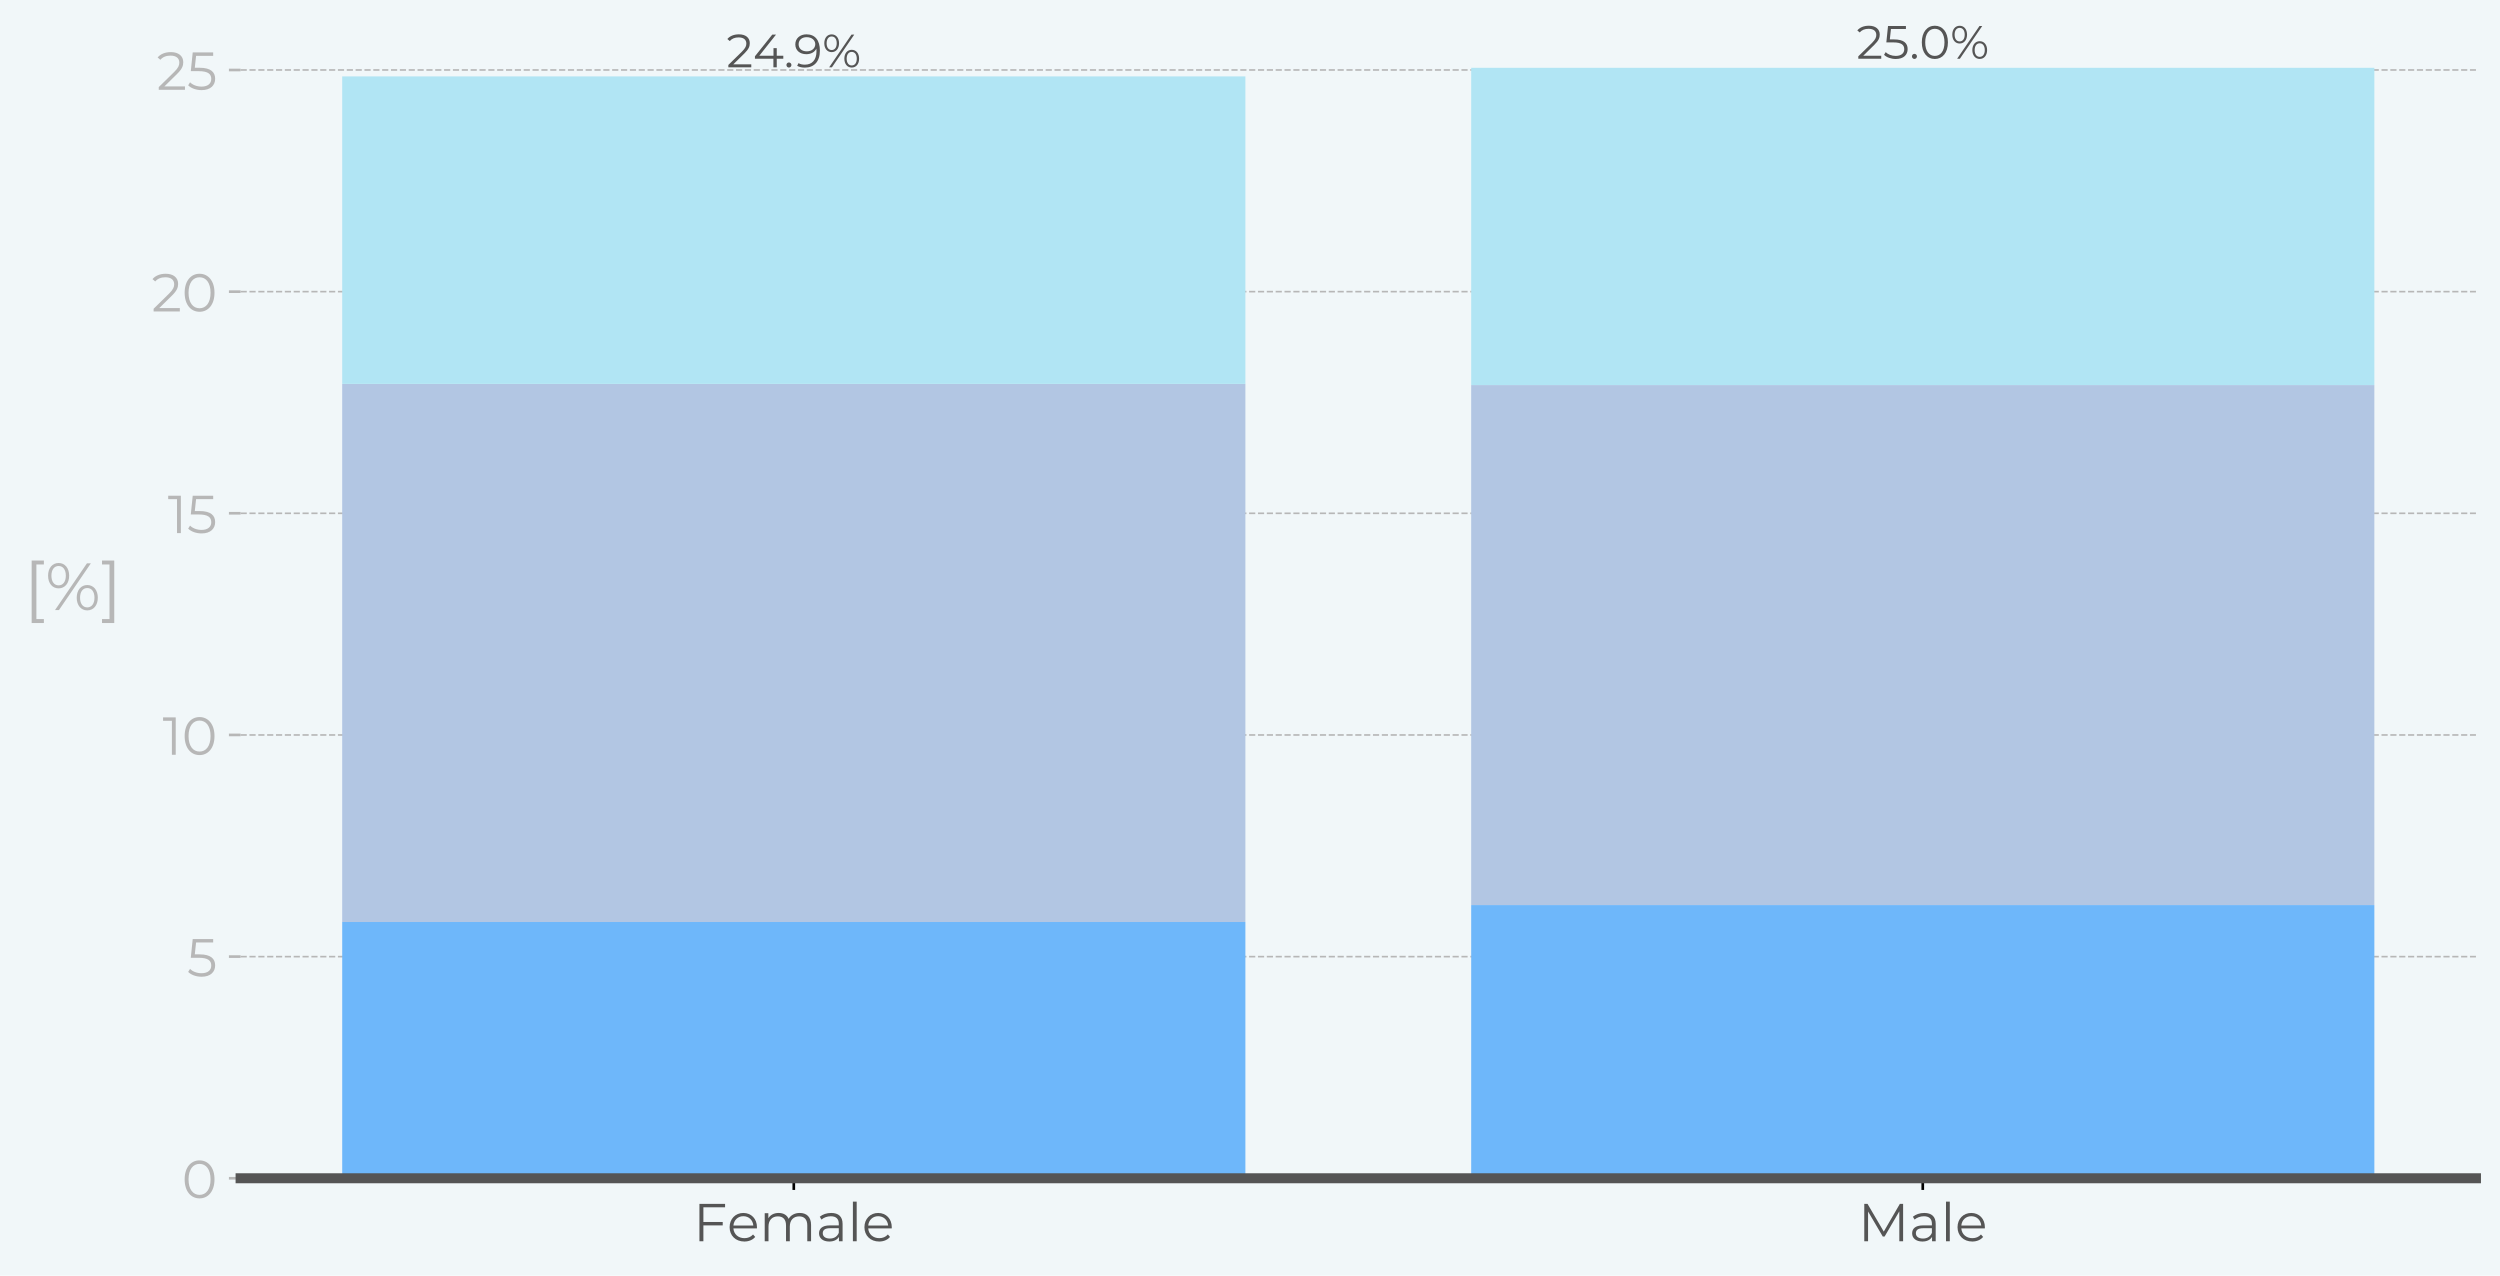
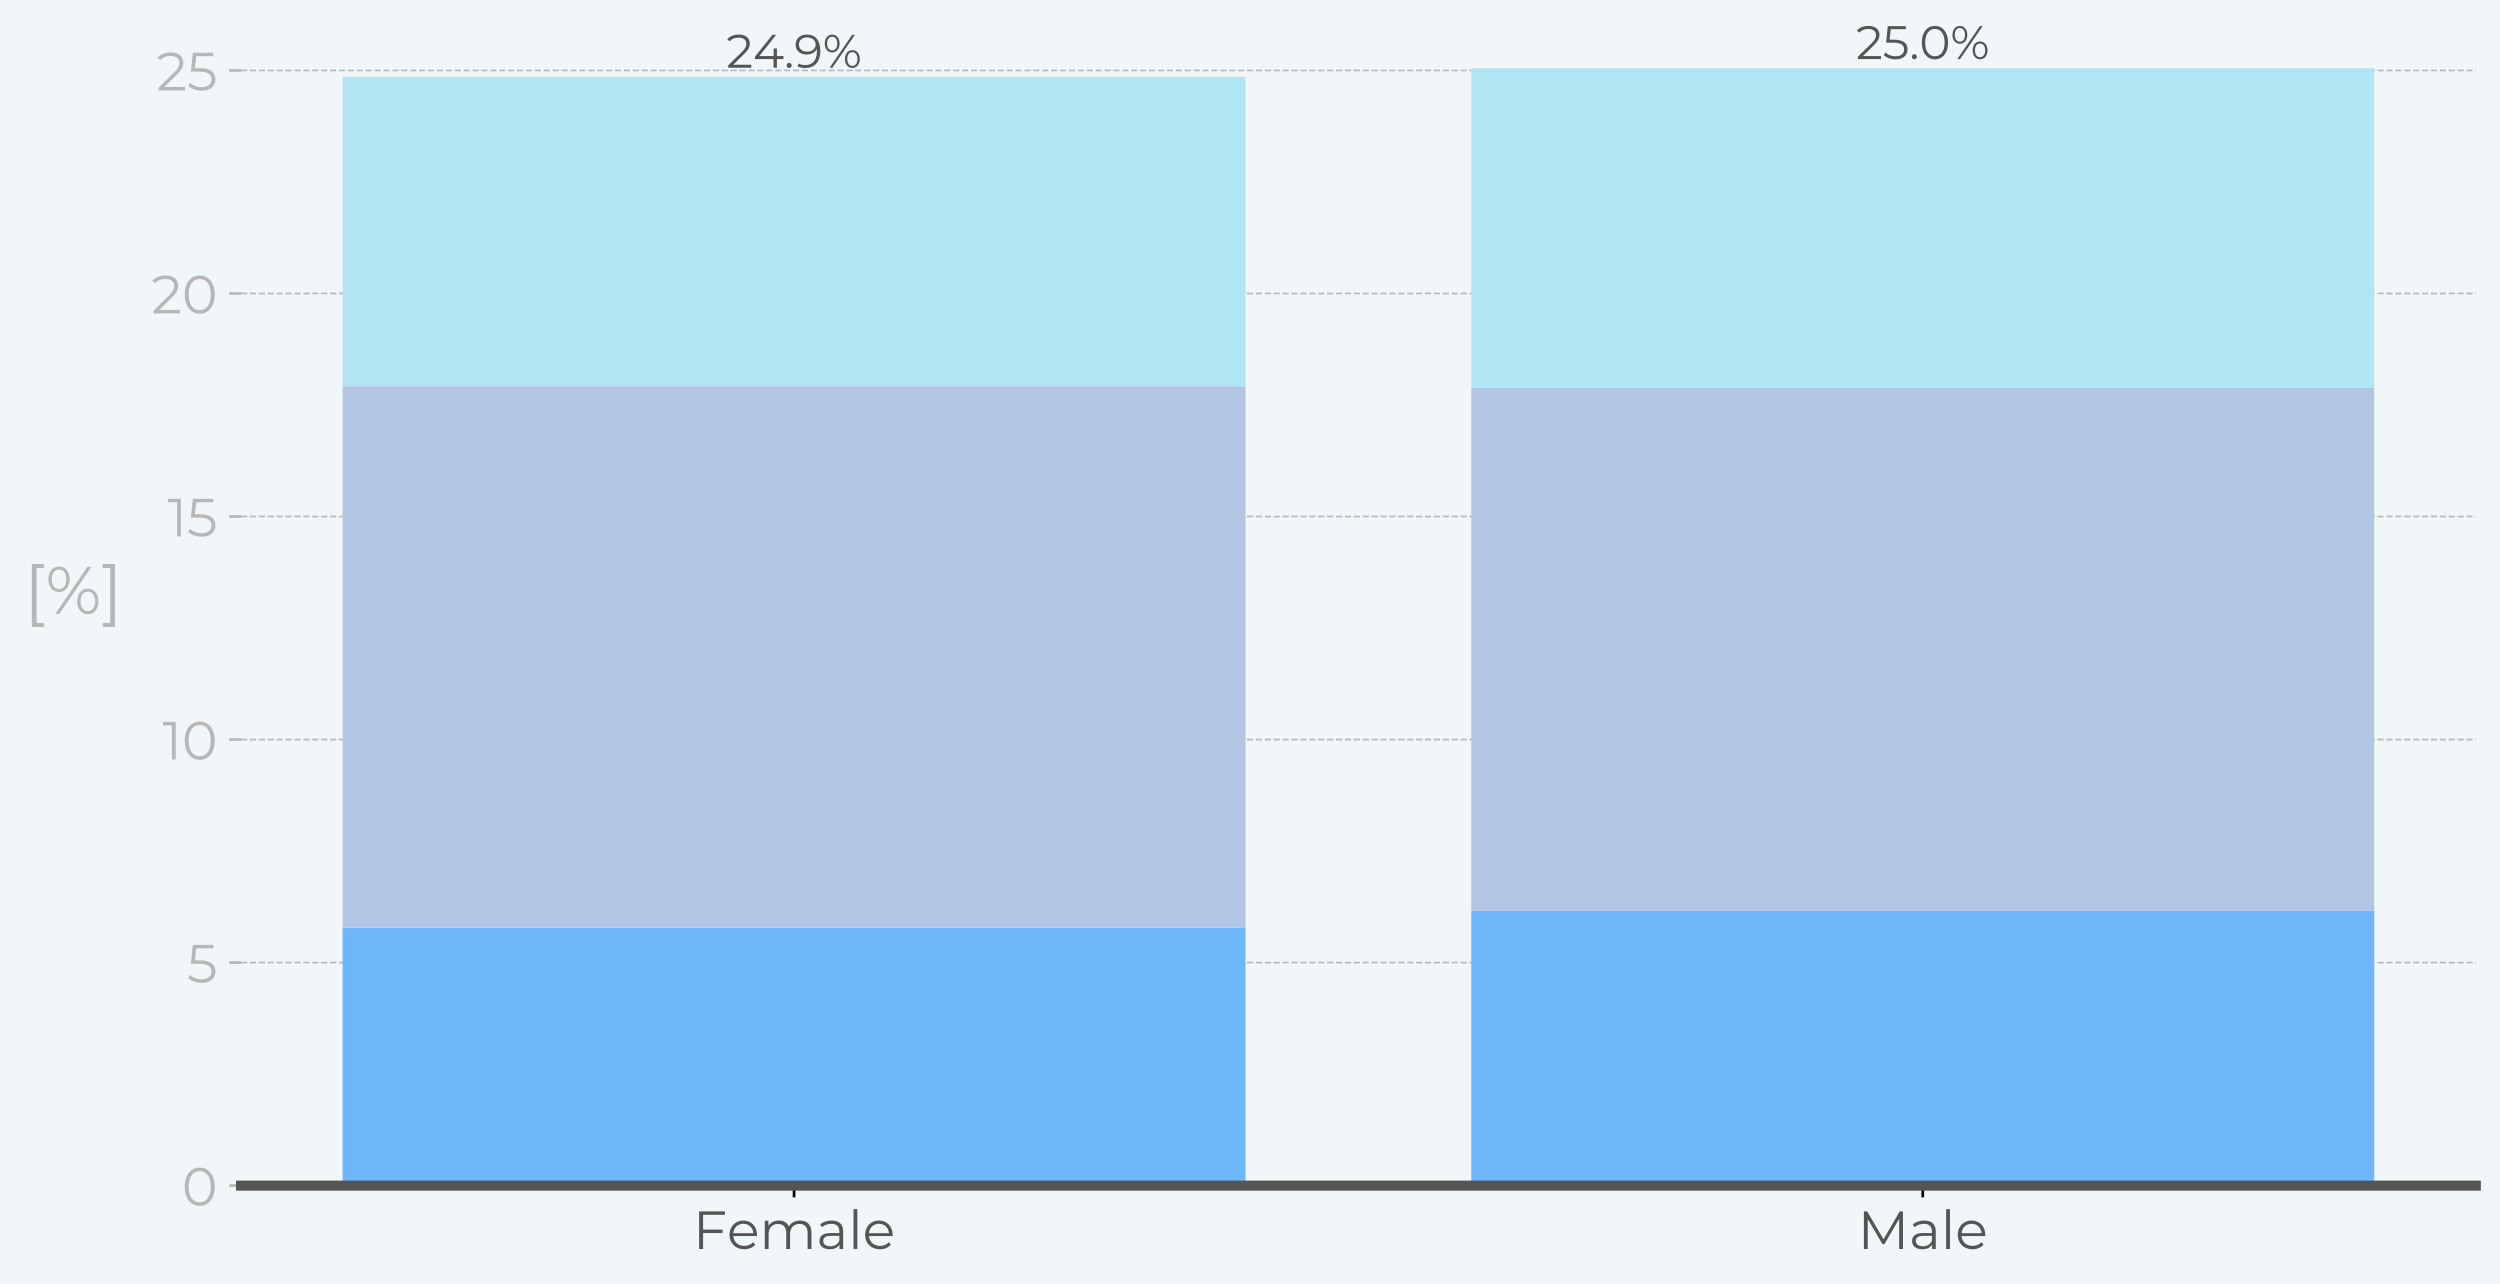
- <svg xmlns="http://www.w3.org/2000/svg" xmlns:xlink="http://www.w3.org/1999/xlink" width="748.87pt" height="382.123pt" viewBox="0 0 748.87 382.123" version="1.1">
+ <svg xmlns="http://www.w3.org/2000/svg" xmlns:xlink="http://www.w3.org/1999/xlink" width="744.226pt" height="382.123pt" viewBox="0 0 744.226 382.123" version="1.1">
  <defs>
    <style type="text/css">*{stroke-linejoin: round; stroke-linecap: butt}</style>
  </defs>
  <g id="figure_1">
    <g id="patch_1">
-       <path d="M 0 382.123  L 748.87 382.123  L 748.87 0  L 0 0  z " style="fill: #f1f7f9" />
+       <path d="M 0 382.123  L 744.226 382.123  L 744.226 0  L 0 0  z " style="fill: #f1f7f9" />
    </g>
    <g id="axes_1">
      <g id="patch_2">
-         <path d="M 72.07 352.945  L 741.67 352.945  L 741.67 20.305  L 72.07 20.305  z " style="fill: #f1f7f9" />
+         <path d="M 71.746 352.945  L 737.026 352.945  L 737.026 20.305  L 71.746 20.305  z " style="fill: #f1f7f9" />
      </g>
      <g id="matplotlib.axis_1">
        <g id="xtick_1">
          <g id="line2d_1">
            <defs>
-               <path id="m8644d07a6e" d="M 0 0  L 0 3.5  " style="stroke: #000000; stroke-width: 0.8" />
+               <path id="m67b12c0d40" d="M 0 0  L 0 3.5  " style="stroke: #000000; stroke-width: 0.8" />
            </defs>
            <g>
-               <use xlink:href="#m8644d07a6e" x="237.779" y="352.945" style="stroke: #000000; stroke-width: 0.8" />
+               <use xlink:href="#m67b12c0d40" x="236.386" y="352.945" style="stroke: #000000; stroke-width: 0.8" />
            </g>
          </g>
          <g id="text_1">
-             <g style="fill: #555555" transform="translate(207.6903 371.8178)scale(0.16 -0.16)">
+             <g style="fill: #555555" transform="translate(206.2972 371.8178)scale(0.16 -0.16)">
              <defs>
                <path id="Montserrat-Regular-46" d="M 3802 4070  L 3802 4480  L 730 4480  L 730 0  L 1203 0  L 1203 1901  L 3520 1901  L 3520 2310  L 1203 2310  L 1203 4070  L 3802 4070  z " transform="scale(0.015625)" />
                <path id="Montserrat-Regular-65" d="M 3571 1683  C 3571 2694 2886 3392 1939 3392  C 992 3392 294 2682 294 1683  C 294 685 1011 -32 2061 -32  C 2592 -32 3059 160 3360 518  L 3104 813  C 2848 518 2483 371 2074 371  C 1338 371 800 838 749 1542  L 3565 1542  C 3565 1594 3571 1645 3571 1683  z M 1939 3002  C 2598 3002 3078 2541 3136 1882  L 749 1882  C 806 2541 1286 3002 1939 3002  z " transform="scale(0.015625)" />
                <path id="Montserrat-Regular-6d" d="M 4832 3392  C 4224 3392 3744 3117 3501 2682  C 3296 3155 2861 3392 2304 3392  C 1741 3392 1306 3155 1069 2752  L 1069 3366  L 634 3366  L 634 0  L 1088 0  L 1088 1766  C 1088 2534 1530 2982 2214 2982  C 2829 2982 3187 2618 3187 1907  L 3187 0  L 3642 0  L 3642 1766  C 3642 2534 4077 2982 4768 2982  C 5376 2982 5734 2618 5734 1907  L 5734 0  L 6189 0  L 6189 1952  C 6189 2918 5651 3392 4832 3392  z " transform="scale(0.015625)" />
                <path id="Montserrat-Regular-61" d="M 1811 3392  C 1280 3392 781 3226 442 2938  L 646 2598  C 922 2842 1331 2995 1766 2995  C 2394 2995 2720 2682 2720 2106  L 2720 1901  L 1651 1901  C 685 1901 352 1466 352 947  C 352 365 819 -32 1581 -32  C 2138 -32 2534 179 2739 525  L 2739 0  L 3174 0  L 3174 2086  C 3174 2957 2682 3392 1811 3392  z M 1651 326  C 1114 326 800 570 800 960  C 800 1306 1011 1562 1664 1562  L 2720 1562  L 2720 1011  C 2541 570 2163 326 1651 326  z " transform="scale(0.015625)" />
                <path id="Montserrat-Regular-6c" d="M 634 0  L 1088 0  L 1088 4749  L 634 4749  L 634 0  z " transform="scale(0.015625)" />
              </defs>
              <use xlink:href="#Montserrat-Regular-46" />
              <use xlink:href="#Montserrat-Regular-65" x="63.3" />
              <use xlink:href="#Montserrat-Regular-6d" x="123.7" />
              <use xlink:href="#Montserrat-Regular-61" x="229.8" />
              <use xlink:href="#Montserrat-Regular-6c" x="288.8" />
              <use xlink:href="#Montserrat-Regular-65" x="315.7" />
            </g>
          </g>
        </g>
        <g id="xtick_2">
          <g id="line2d_2">
            <g>
-               <use xlink:href="#m8644d07a6e" x="575.961" y="352.945" style="stroke: #000000; stroke-width: 0.8" />
+               <use xlink:href="#m67b12c0d40" x="572.386" y="352.945" style="stroke: #000000; stroke-width: 0.8" />
            </g>
          </g>
          <g id="text_2">
-             <g style="fill: #555555" transform="translate(556.6159 371.8178)scale(0.16 -0.16)">
+             <g style="fill: #555555" transform="translate(553.041 371.8178)scale(0.16 -0.16)">
              <defs>
                <path id="Montserrat-Regular-4d" d="M 4992 4480  L 3066 1158  L 1120 4480  L 730 4480  L 730 0  L 1184 0  L 1184 3565  L 2944 570  L 3168 570  L 4928 3584  L 4928 0  L 5382 0  L 5382 4480  L 4992 4480  z " transform="scale(0.015625)" />
              </defs>
              <use xlink:href="#Montserrat-Regular-4d" />
              <use xlink:href="#Montserrat-Regular-61" x="95.5" />
              <use xlink:href="#Montserrat-Regular-6c" x="154.5" />
              <use xlink:href="#Montserrat-Regular-65" x="181.4" />
            </g>
          </g>
        </g>
      </g>
      <g id="matplotlib.axis_2">
        <g id="ytick_1">
          <g id="line2d_3">
-             <path d="M 72.07 352.945  L 741.67 352.945  " clip-path="url(#p866abd98d7)" style="fill: none; stroke-dasharray: 1.85,0.8; stroke-dashoffset: 0; stroke: #b7b7b7; stroke-width: 0.5" />
+             <path d="M 71.746 352.945  L 737.026 352.945  " clip-path="url(#pbc944d3a7d)" style="fill: none; stroke-dasharray: 1.85,0.8; stroke-dashoffset: 0; stroke: #b7b7b7; stroke-width: 0.5" />
          </g>
          <g id="line2d_4">
            <defs>
-               <path id="m3adf569615" d="M 0 0  L -3.5 0  " style="stroke: #b7b7b7; stroke-width: 0.8" />
+               <path id="me80259c89f" d="M 0 0  L -3.5 0  " style="stroke: #b7b7b7; stroke-width: 0.8" />
            </defs>
            <g>
-               <use xlink:href="#m3adf569615" x="72.07" y="352.945" style="fill: #b7b7b7; stroke: #b7b7b7; stroke-width: 0.8" />
+               <use xlink:href="#me80259c89f" x="71.746" y="352.945" style="fill: #b7b7b7; stroke: #b7b7b7; stroke-width: 0.8" />
            </g>
          </g>
          <g id="text_3">
-             <g style="fill: #b7b7b7" transform="translate(54.4775 358.8816)scale(0.16 -0.16)">
+             <g style="fill: #b7b7b7" transform="translate(54.1535 358.8816)scale(0.16 -0.16)">
              <defs>
                <path id="Montserrat-Regular-30" d="M 2118 -38  C 3155 -38 3910 813 3910 2240  C 3910 3667 3155 4518 2118 4518  C 1082 4518 333 3667 333 2240  C 333 813 1082 -38 2118 -38  z M 2118 384  C 1338 384 800 1043 800 2240  C 800 3437 1338 4096 2118 4096  C 2899 4096 3437 3437 3437 2240  C 3437 1043 2899 384 2118 384  z " transform="scale(0.015625)" />
              </defs>
              <use xlink:href="#Montserrat-Regular-30" />
            </g>
          </g>
        </g>
        <g id="ytick_2">
          <g id="line2d_5">
-             <path d="M 72.07 286.549  L 741.67 286.549  " clip-path="url(#p866abd98d7)" style="fill: none; stroke-dasharray: 1.85,0.8; stroke-dashoffset: 0; stroke: #b7b7b7; stroke-width: 0.5" />
+             <path d="M 71.746 286.549  L 737.026 286.549  " clip-path="url(#pbc944d3a7d)" style="fill: none; stroke-dasharray: 1.85,0.8; stroke-dashoffset: 0; stroke: #b7b7b7; stroke-width: 0.5" />
          </g>
          <g id="line2d_6">
            <g>
-               <use xlink:href="#m3adf569615" x="72.07" y="286.549" style="fill: #b7b7b7; stroke: #b7b7b7; stroke-width: 0.8" />
+               <use xlink:href="#me80259c89f" x="71.746" y="286.549" style="fill: #b7b7b7; stroke: #b7b7b7; stroke-width: 0.8" />
            </g>
          </g>
          <g id="text_4">
-             <g style="fill: #b7b7b7" transform="translate(56.015 292.4856)scale(0.16 -0.16)">
+             <g style="fill: #b7b7b7" transform="translate(55.691 292.4856)scale(0.16 -0.16)">
              <defs>
                <path id="Montserrat-Regular-35" d="M 1510 2643  L 934 2643  L 1088 4070  L 3136 4070  L 3136 4480  L 685 4480  L 454 2234  L 1408 2234  C 2547 2234 2906 1875 2906 1299  C 2906 755 2502 384 1741 384  C 1165 384 653 602 365 902  L 141 538  C 486 186 1101 -38 1747 -38  C 2842 -38 3373 557 3373 1318  C 3373 2112 2861 2643 1510 2643  z " transform="scale(0.015625)" />
              </defs>
              <use xlink:href="#Montserrat-Regular-35" />
            </g>
          </g>
        </g>
        <g id="ytick_3">
          <g id="line2d_7">
-             <path d="M 72.07 220.153  L 741.67 220.153  " clip-path="url(#p866abd98d7)" style="fill: none; stroke-dasharray: 1.85,0.8; stroke-dashoffset: 0; stroke: #b7b7b7; stroke-width: 0.5" />
+             <path d="M 71.746 220.153  L 737.026 220.153  " clip-path="url(#pbc944d3a7d)" style="fill: none; stroke-dasharray: 1.85,0.8; stroke-dashoffset: 0; stroke: #b7b7b7; stroke-width: 0.5" />
          </g>
          <g id="line2d_8">
            <g>
-               <use xlink:href="#m3adf569615" x="72.07" y="220.153" style="fill: #b7b7b7; stroke: #b7b7b7; stroke-width: 0.8" />
+               <use xlink:href="#me80259c89f" x="71.746" y="220.153" style="fill: #b7b7b7; stroke: #b7b7b7; stroke-width: 0.8" />
            </g>
          </g>
          <g id="text_5">
-             <g style="fill: #b7b7b7" transform="translate(48.7025 226.0896)scale(0.16 -0.16)">
+             <g style="fill: #b7b7b7" transform="translate(48.3785 226.0896)scale(0.16 -0.16)">
              <defs>
                <path id="Montserrat-Regular-31" d="M 58 4480  L 58 4070  L 1114 4070  L 1114 0  L 1574 0  L 1574 4480  L 58 4480  z " transform="scale(0.015625)" />
              </defs>
              <use xlink:href="#Montserrat-Regular-31" />
              <use xlink:href="#Montserrat-Regular-30" x="36.1" />
            </g>
          </g>
        </g>
        <g id="ytick_4">
          <g id="line2d_9">
-             <path d="M 72.07 153.757  L 741.67 153.757  " clip-path="url(#p866abd98d7)" style="fill: none; stroke-dasharray: 1.85,0.8; stroke-dashoffset: 0; stroke: #b7b7b7; stroke-width: 0.5" />
+             <path d="M 71.746 153.757  L 737.026 153.757  " clip-path="url(#pbc944d3a7d)" style="fill: none; stroke-dasharray: 1.85,0.8; stroke-dashoffset: 0; stroke: #b7b7b7; stroke-width: 0.5" />
          </g>
          <g id="line2d_10">
            <g>
-               <use xlink:href="#m3adf569615" x="72.07" y="153.757" style="fill: #b7b7b7; stroke: #b7b7b7; stroke-width: 0.8" />
+               <use xlink:href="#me80259c89f" x="71.746" y="153.757" style="fill: #b7b7b7; stroke: #b7b7b7; stroke-width: 0.8" />
            </g>
          </g>
          <g id="text_6">
-             <g style="fill: #b7b7b7" transform="translate(50.24 159.6936)scale(0.16 -0.16)">
+             <g style="fill: #b7b7b7" transform="translate(49.916 159.6936)scale(0.16 -0.16)">
              <use xlink:href="#Montserrat-Regular-31" />
              <use xlink:href="#Montserrat-Regular-35" x="36.1" />
            </g>
          </g>
        </g>
        <g id="ytick_5">
          <g id="line2d_11">
-             <path d="M 72.07 87.361  L 741.67 87.361  " clip-path="url(#p866abd98d7)" style="fill: none; stroke-dasharray: 1.85,0.8; stroke-dashoffset: 0; stroke: #b7b7b7; stroke-width: 0.5" />
+             <path d="M 71.746 87.361  L 737.026 87.361  " clip-path="url(#pbc944d3a7d)" style="fill: none; stroke-dasharray: 1.85,0.8; stroke-dashoffset: 0; stroke: #b7b7b7; stroke-width: 0.5" />
          </g>
          <g id="line2d_12">
            <g>
-               <use xlink:href="#m3adf569615" x="72.07" y="87.361" style="fill: #b7b7b7; stroke: #b7b7b7; stroke-width: 0.8" />
+               <use xlink:href="#me80259c89f" x="71.746" y="87.361" style="fill: #b7b7b7; stroke: #b7b7b7; stroke-width: 0.8" />
            </g>
          </g>
          <g id="text_7">
-             <g style="fill: #b7b7b7" transform="translate(45.39 93.29756)scale(0.16 -0.16)">
+             <g style="fill: #b7b7b7" transform="translate(45.066 93.29756)scale(0.16 -0.16)">
              <defs>
                <path id="Montserrat-Regular-32" d="M 928 410  L 2451 1907  C 3053 2496 3187 2880 3187 3309  C 3187 4058 2611 4518 1702 4518  C 1018 4518 461 4288 115 3878  L 442 3597  C 736 3936 1139 4096 1664 4096  C 2349 4096 2714 3776 2714 3258  C 2714 2950 2618 2650 2112 2150  L 250 326  L 250 0  L 3392 0  L 3392 410  L 928 410  z " transform="scale(0.015625)" />
              </defs>
              <use xlink:href="#Montserrat-Regular-32" />
              <use xlink:href="#Montserrat-Regular-30" x="56.8" />
            </g>
          </g>
        </g>
        <g id="ytick_6">
          <g id="line2d_13">
-             <path d="M 72.07 20.965  L 741.67 20.965  " clip-path="url(#p866abd98d7)" style="fill: none; stroke-dasharray: 1.85,0.8; stroke-dashoffset: 0; stroke: #b7b7b7; stroke-width: 0.5" />
+             <path d="M 71.746 20.965  L 737.026 20.965  " clip-path="url(#pbc944d3a7d)" style="fill: none; stroke-dasharray: 1.85,0.8; stroke-dashoffset: 0; stroke: #b7b7b7; stroke-width: 0.5" />
          </g>
          <g id="line2d_14">
            <g>
-               <use xlink:href="#m3adf569615" x="72.07" y="20.965" style="fill: #b7b7b7; stroke: #b7b7b7; stroke-width: 0.8" />
+               <use xlink:href="#me80259c89f" x="71.746" y="20.965" style="fill: #b7b7b7; stroke: #b7b7b7; stroke-width: 0.8" />
            </g>
          </g>
          <g id="text_8">
-             <g style="fill: #b7b7b7" transform="translate(46.9275 26.90156)scale(0.16 -0.16)">
+             <g style="fill: #b7b7b7" transform="translate(46.6035 26.90156)scale(0.16 -0.16)">
              <use xlink:href="#Montserrat-Regular-32" />
              <use xlink:href="#Montserrat-Regular-35" x="56.8" />
            </g>
          </g>
        </g>
        <g id="text_9">
          <g style="fill: #b7b7b7" transform="translate(7.2 182.7441)scale(0.2 -0.2)">
            <defs>
              <path id="Montserrat-Regular-5b" d="M 730 -1242  L 1901 -1242  L 1901 -864  L 1184 -864  L 1184 4371  L 1901 4371  L 1901 4749  L 730 4749  L 730 -1242  z " transform="scale(0.015625)" />
              <path id="Montserrat-Regular-25" d="M 1280 2080  C 1875 2080 2291 2560 2291 3296  C 2291 4032 1875 4512 1280 4512  C 678 4512 269 4026 269 3296  C 269 2566 678 2080 1280 2080  z M 934 0  L 1312 0  L 4371 4480  L 3994 4480  L 934 0  z M 1280 2368  C 858 2368 589 2720 589 3296  C 589 3872 858 4224 1280 4224  C 1696 4224 1971 3878 1971 3296  C 1971 2714 1696 2368 1280 2368  z M 4026 -32  C 4627 -32 5037 454 5037 1184  C 5037 1914 4627 2400 4026 2400  C 3430 2400 3014 1914 3014 1184  C 3014 454 3430 -32 4026 -32  z M 4026 256  C 3610 256 3334 602 3334 1184  C 3334 1766 3610 2112 4026 2112  C 4448 2112 4717 1760 4717 1184  C 4717 608 4448 256 4026 256  z " transform="scale(0.015625)" />
              <path id="Montserrat-Regular-5d" d="M 1306 -1242  L 1306 4749  L 134 4749  L 134 4371  L 851 4371  L 851 -864  L 134 -864  L 134 -1242  L 1306 -1242  z " transform="scale(0.015625)" />
            </defs>
            <use xlink:href="#Montserrat-Regular-5b" />
            <use xlink:href="#Montserrat-Regular-25" x="31.8" />
            <use xlink:href="#Montserrat-Regular-5d" x="114.7" />
          </g>
        </g>
      </g>
      <g id="patch_3">
-         <path d="M 102.506 352.945  L 373.052 352.945  L 373.052 276.187  L 102.506 276.187  z " clip-path="url(#p866abd98d7)" style="fill: #6eb7fa" />
+         <path d="M 101.986 352.945  L 370.786 352.945  L 370.786 276.187  L 101.986 276.187  z " clip-path="url(#pbc944d3a7d)" style="fill: #6eb7fa" />
      </g>
      <g id="patch_4">
-         <path d="M 440.688 352.945  L 711.234 352.945  L 711.234 271.105  L 440.688 271.105  z " clip-path="url(#p866abd98d7)" style="fill: #6eb7fa" />
+         <path d="M 437.986 352.945  L 706.786 352.945  L 706.786 271.105  L 437.986 271.105  z " clip-path="url(#pbc944d3a7d)" style="fill: #6eb7fa" />
      </g>
      <g id="patch_5">
-         <path d="M 102.506 276.187  L 373.052 276.187  L 373.052 114.994  L 102.506 114.994  z " clip-path="url(#p866abd98d7)" style="fill: #b2c6e3" />
+         <path d="M 101.986 276.187  L 370.786 276.187  L 370.786 114.994  L 101.986 114.994  z " clip-path="url(#pbc944d3a7d)" style="fill: #b2c6e3" />
      </g>
      <g id="patch_6">
-         <path d="M 440.688 271.105  L 711.234 271.105  L 711.234 115.345  L 440.688 115.345  z " clip-path="url(#p866abd98d7)" style="fill: #b2c6e3" />
+         <path d="M 437.986 271.105  L 706.786 271.105  L 706.786 115.345  L 437.986 115.345  z " clip-path="url(#pbc944d3a7d)" style="fill: #b2c6e3" />
      </g>
      <g id="patch_7">
-         <path d="M 102.506 114.994  L 373.052 114.994  L 373.052 22.884  L 102.506 22.884  z " clip-path="url(#p866abd98d7)" style="fill: #b1e5f4" />
+         <path d="M 101.986 114.994  L 370.786 114.994  L 370.786 22.884  L 101.986 22.884  z " clip-path="url(#pbc944d3a7d)" style="fill: #b1e5f4" />
      </g>
      <g id="patch_8">
-         <path d="M 440.688 115.345  L 711.234 115.345  L 711.234 20.305  L 440.688 20.305  z " clip-path="url(#p866abd98d7)" style="fill: #b1e5f4" />
+         <path d="M 437.986 115.345  L 706.786 115.345  L 706.786 20.305  L 437.986 20.305  z " clip-path="url(#pbc944d3a7d)" style="fill: #b1e5f4" />
      </g>
      <g id="text_10">
-         <g style="fill: #555555" transform="translate(217.6257 20.1674)scale(0.14 -0.14)">
+         <g style="fill: #555555" transform="translate(216.2326 20.1674)scale(0.14 -0.14)">
          <defs>
            <path id="Montserrat-Regular-34" d="M 4141 1587  L 3245 1587  L 3245 2624  L 2797 2624  L 2797 1587  L 851 1587  L 3142 4480  L 2630 4480  L 256 1510  L 256 1178  L 2784 1178  L 2784 0  L 3245 0  L 3245 1178  L 4141 1178  L 4141 1587  z " transform="scale(0.015625)" />
            <path id="Montserrat-Regular-2e" d="M 678 -32  C 864 -32 1024 122 1024 320  C 1024 518 864 666 678 666  C 493 666 339 518 339 320  C 339 122 493 -32 678 -32  z " transform="scale(0.015625)" />
            <path id="Montserrat-Regular-39" d="M 1728 4518  C 858 4518 198 3981 198 3142  C 198 2323 819 1798 1709 1798  C 2330 1798 2854 2074 3078 2566  C 3091 2432 3098 2304 3098 2202  C 3098 986 2477 365 1510 365  C 1178 365 870 422 640 576  L 454 205  C 736 32 1114 -38 1517 -38  C 2733 -38 3565 755 3565 2278  C 3565 3693 2918 4518 1728 4518  z M 1779 2189  C 1088 2189 653 2566 653 3155  C 653 3750 1101 4128 1747 4128  C 2522 4128 2931 3661 2931 3168  C 2931 2611 2464 2189 1779 2189  z " transform="scale(0.015625)" />
          </defs>
          <use xlink:href="#Montserrat-Regular-32" />
          <use xlink:href="#Montserrat-Regular-34" x="56.8" />
          <use xlink:href="#Montserrat-Regular-2e" x="122.9" />
          <use xlink:href="#Montserrat-Regular-39" x="144.1" />
          <use xlink:href="#Montserrat-Regular-25" x="205" />
        </g>
      </g>
      <g id="text_11">
-         <g style="fill: #555555" transform="translate(556.1017 17.58844)scale(0.14 -0.14)">
+         <g style="fill: #555555" transform="translate(552.5268 17.58844)scale(0.14 -0.14)">
          <use xlink:href="#Montserrat-Regular-32" />
          <use xlink:href="#Montserrat-Regular-35" x="56.8" />
          <use xlink:href="#Montserrat-Regular-2e" x="113.4" />
          <use xlink:href="#Montserrat-Regular-30" x="134.6" />
          <use xlink:href="#Montserrat-Regular-25" x="200.8" />
        </g>
      </g>
      <g id="line2d_15">
-         <path d="M 72.07 352.945  L 741.67 352.945  " style="fill: none; stroke: #555555; stroke-width: 3; stroke-linecap: square" />
+         <path d="M 71.746 352.945  L 737.026 352.945  " style="fill: none; stroke: #555555; stroke-width: 3; stroke-linecap: square" />
      </g>
    </g>
  </g>
  <defs>
-     <clipPath id="p866abd98d7">
-       <rect x="72.07" y="20.305" width="669.6" height="332.64" />
+     <clipPath id="pbc944d3a7d">
+       <rect x="71.746" y="20.305" width="665.28" height="332.64" />
    </clipPath>
  </defs>
</svg>
